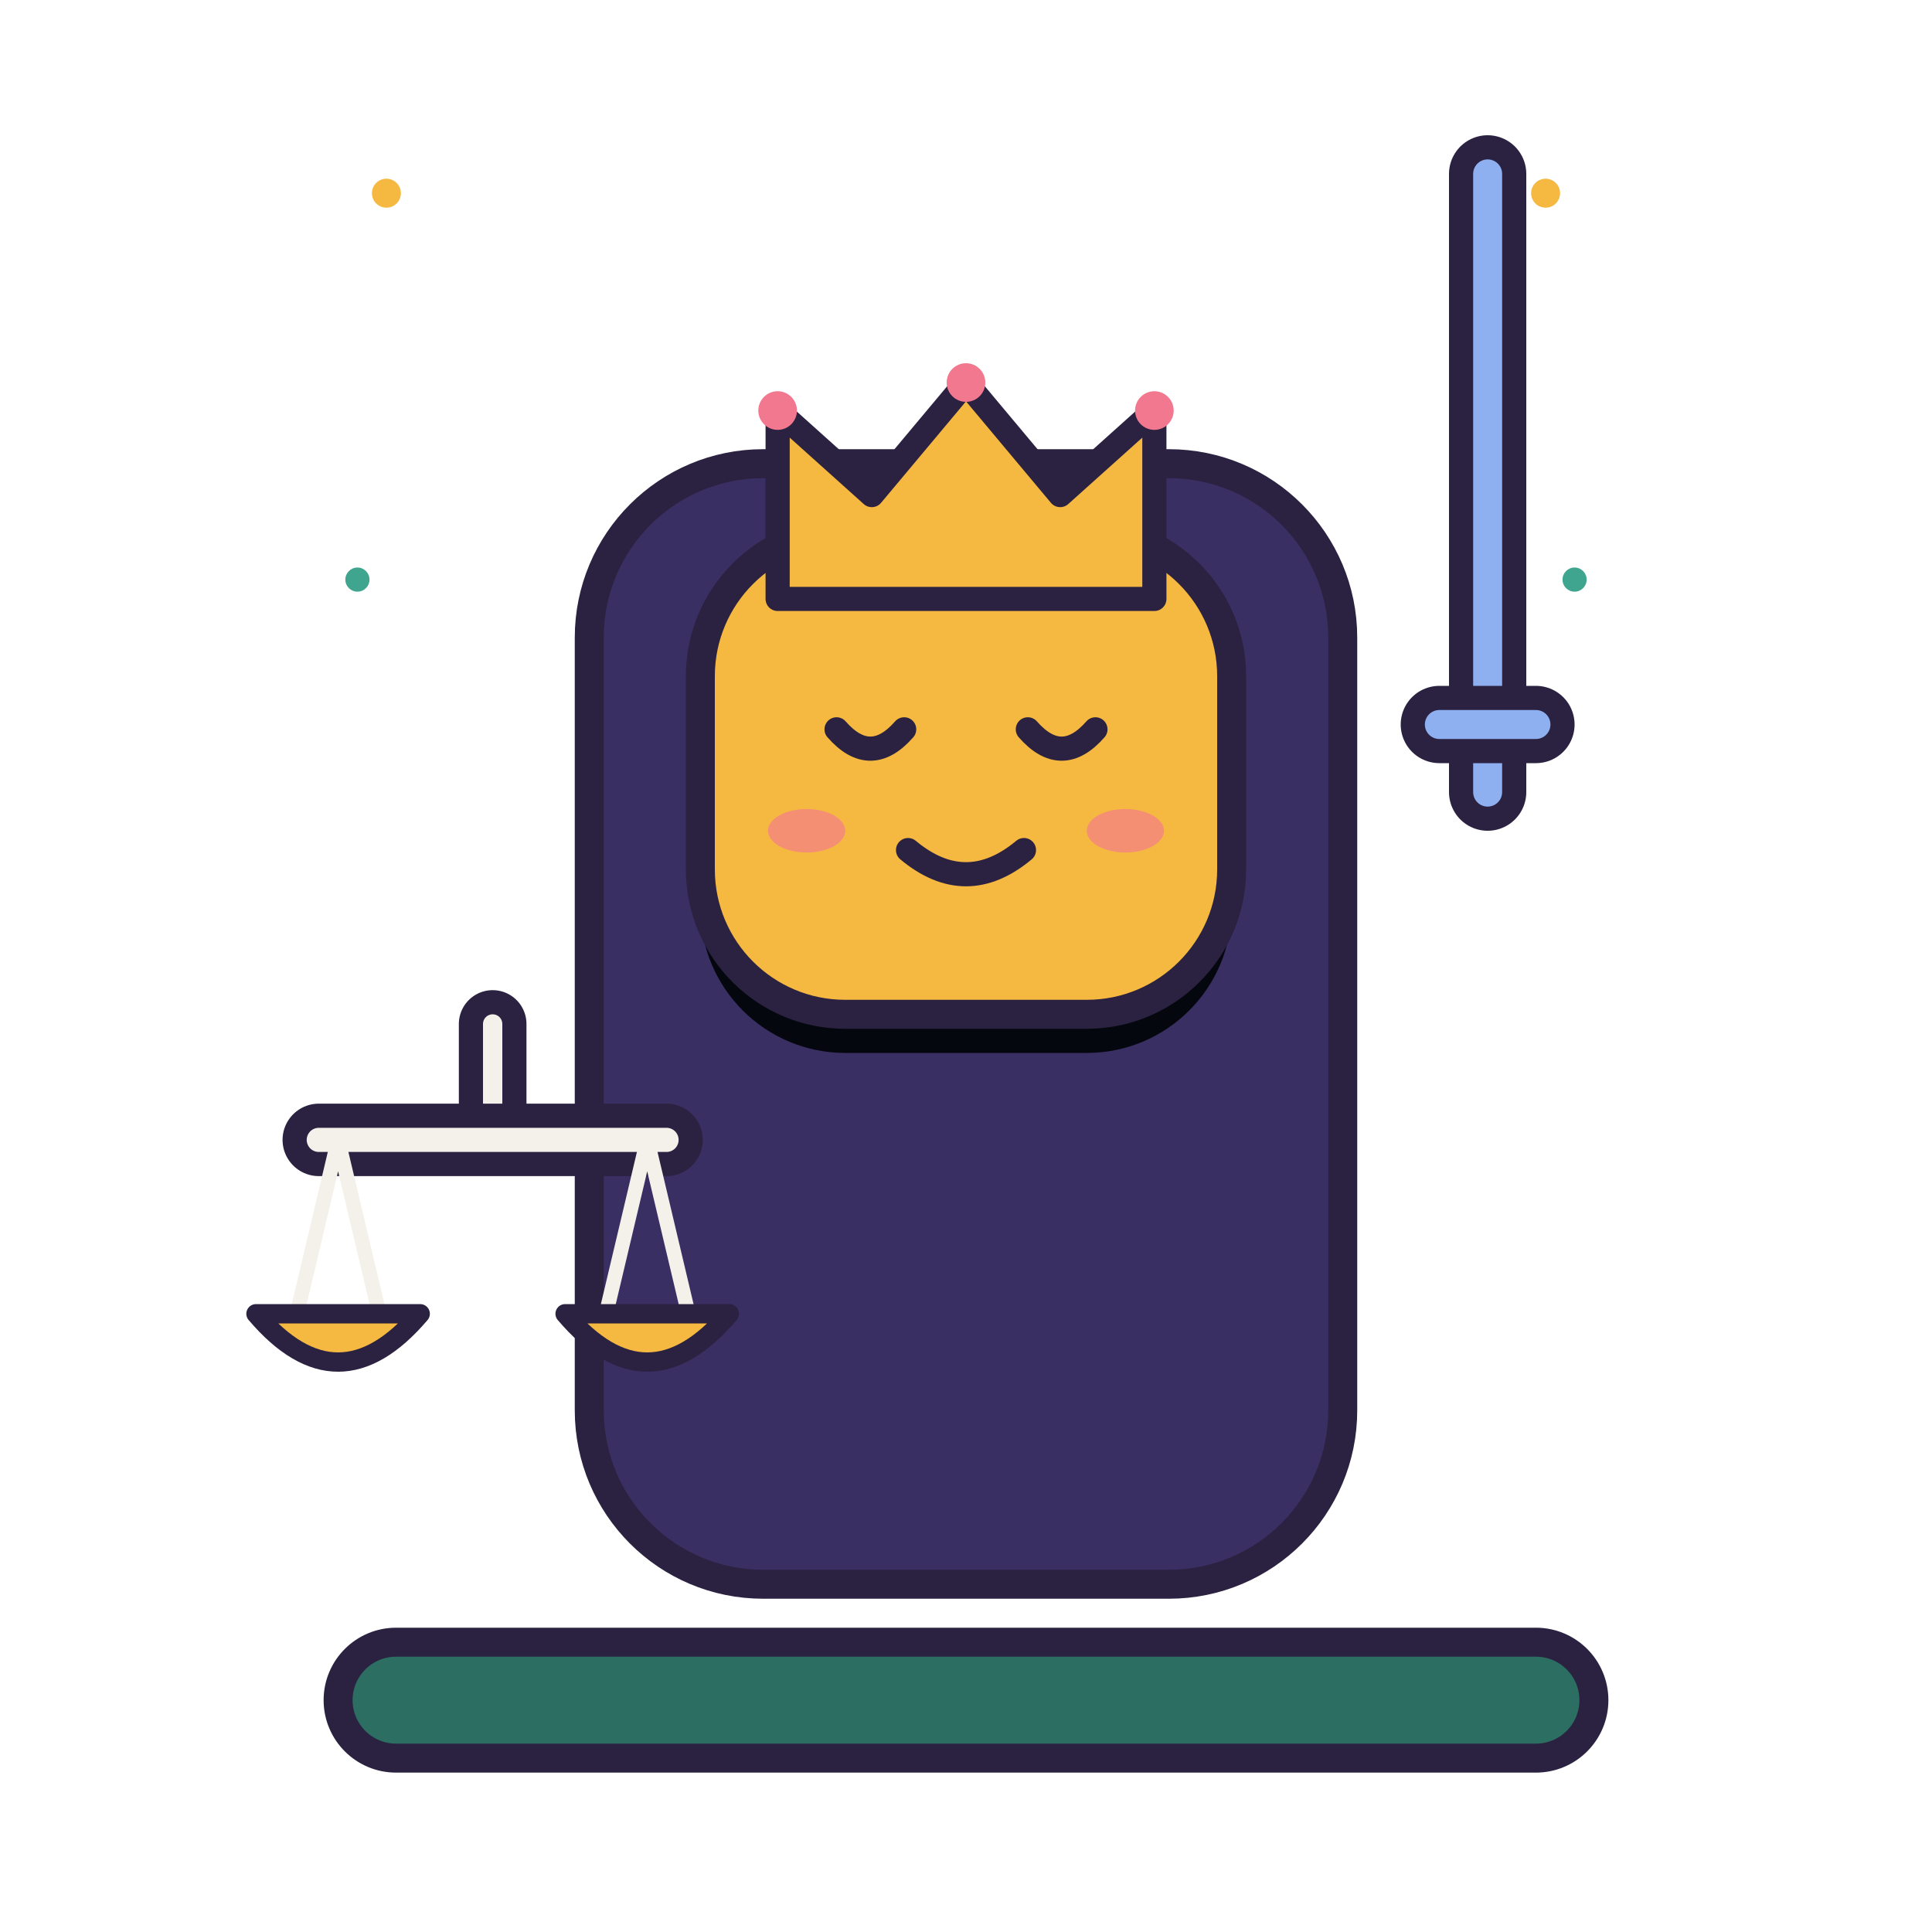
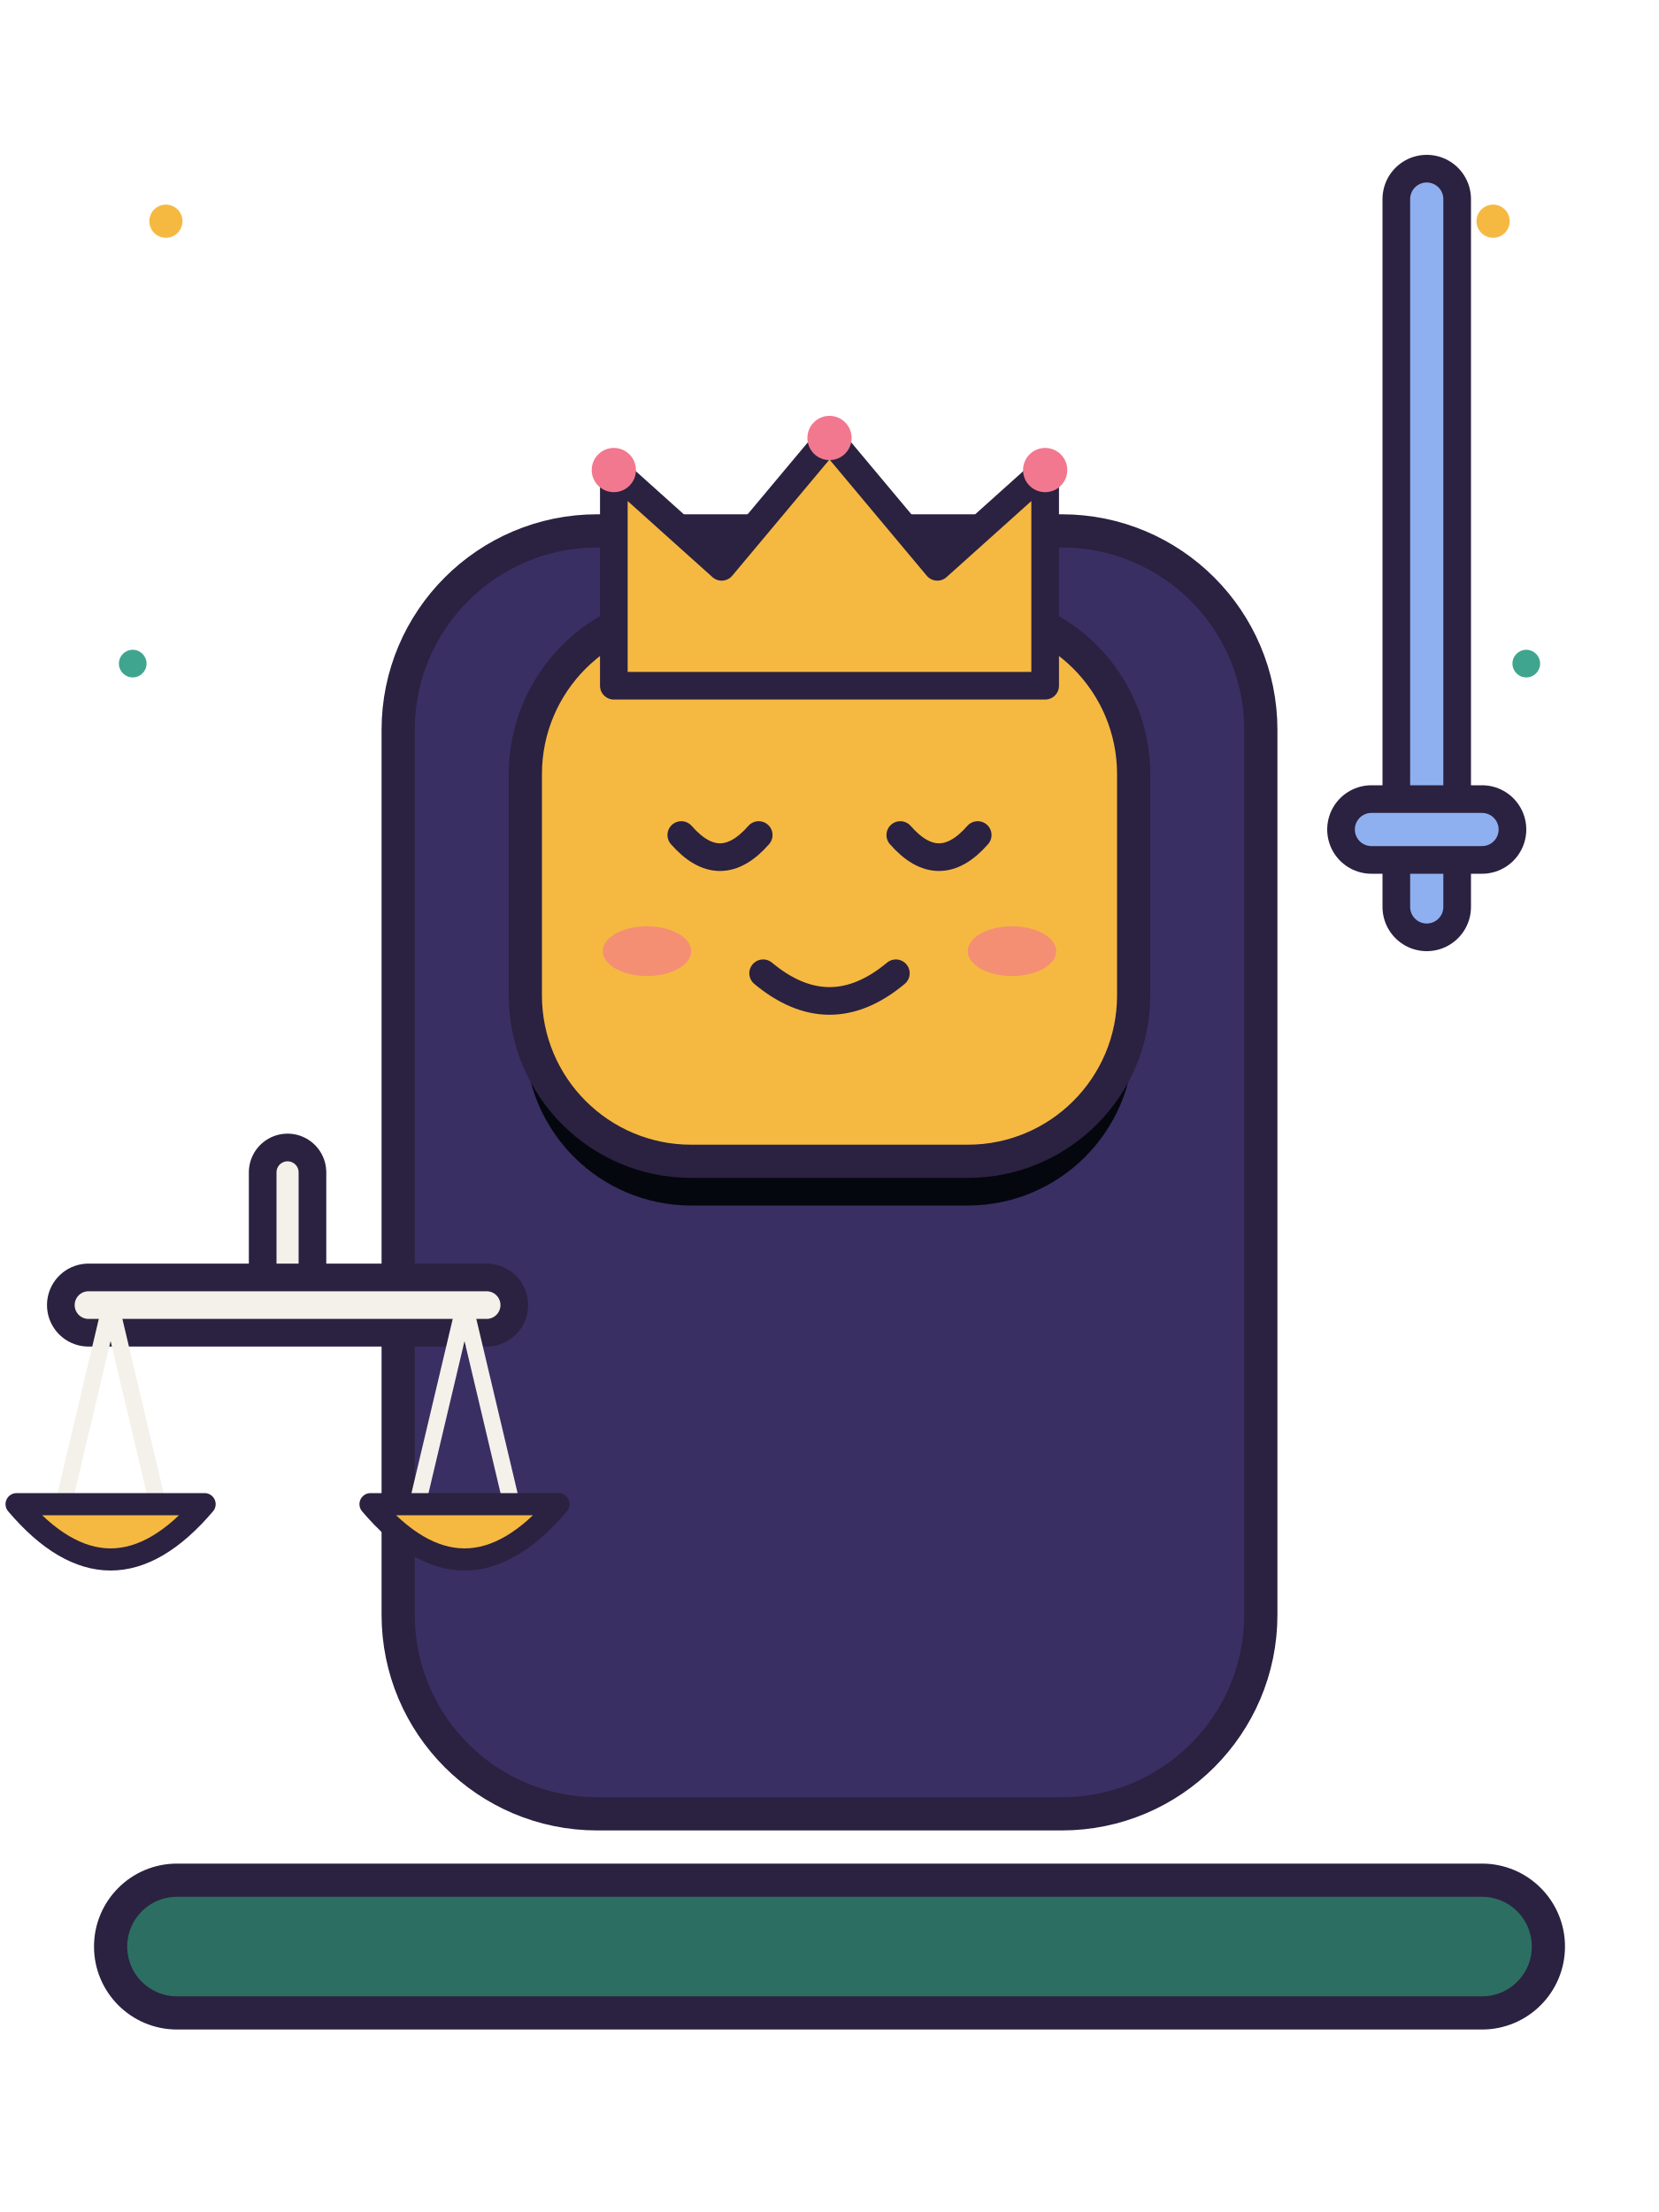
- <svg xmlns="http://www.w3.org/2000/svg" viewBox="-50 0 400 400" width="400" height="400">
+ <svg xmlns="http://www.w3.org/2000/svg" viewBox="0 0 300 400" width="300" height="400">
  <circle cx="30" cy="40" r="3" fill="#f5b942" />
  <circle cx="270" cy="40" r="3" fill="#f5b942" />
  <circle cx="24" cy="120" r="2.5" fill="#3fa58f" />
  <circle cx="276" cy="120" r="2.5" fill="#3fa58f" />
  <rect x="72" y="96" width="156" height="232" rx="36" fill="#3a2f63" stroke="#2b2140" stroke-width="6" />
  <line x1="258" y1="164" x2="258" y2="36" stroke="#2b2140" stroke-width="16" stroke-linecap="round" />
  <line x1="258" y1="164" x2="258" y2="36" stroke="#8fb0f0" stroke-width="6" stroke-linecap="round" />
  <line x1="248" y1="150" x2="268" y2="150" stroke="#2b2140" stroke-width="16" stroke-linecap="round" />
  <line x1="248" y1="150" x2="268" y2="150" stroke="#8fb0f0" stroke-width="6" stroke-linecap="round" />
  <rect x="95" y="118" width="110" height="100" rx="30" fill="#05070f" />
  <rect x="95" y="110" width="110" height="100" rx="30" fill="#f5b942" stroke="#2b2140" stroke-width="6" />
  <path d="M123.2 151 q7 8 14 0" fill="none" stroke="#2b2140" stroke-width="5" stroke-linecap="round" />
  <path d="M162.8 151 q7 8 14 0" fill="none" stroke="#2b2140" stroke-width="5" stroke-linecap="round" />
  <path d="M138 176 Q150 186 162 176" fill="none" stroke="#2b2140" stroke-width="5" stroke-linecap="round" />
  <ellipse cx="117" cy="172" rx="8" ry="4.5" fill="#f2788f" opacity="0.65" />
  <ellipse cx="183" cy="172" rx="8" ry="4.5" fill="#f2788f" opacity="0.65" />
  <path d="M111 124 L111 85 L130.5 102.5 L150 79.2 L169.5 102.5 L189 85 L189 124 Z" fill="#f5b942" stroke="#2b2140" stroke-width="5" stroke-linejoin="round" />
  <circle cx="111" cy="85" r="4" fill="#f2788f" />
  <circle cx="150" cy="79.2" r="4" fill="#f2788f" />
  <circle cx="189" cy="85" r="4" fill="#f2788f" />
  <line x1="52" y1="212" x2="52" y2="232" stroke="#2b2140" stroke-width="14" stroke-linecap="round" />
  <line x1="52" y1="212" x2="52" y2="232" stroke="#f4f1ea" stroke-width="4" stroke-linecap="round" />
  <line x1="16" y1="236" x2="88" y2="236" stroke="#2b2140" stroke-width="15" stroke-linecap="round" />
  <line x1="16" y1="236" x2="88" y2="236" stroke="#f4f1ea" stroke-width="5" stroke-linecap="round" />
  <path d="M20 236 L11 274 M20 236 L29 274 M84 236 L75 274 M84 236 L93 274" stroke="#f4f1ea" stroke-width="3" stroke-linecap="round" />
  <path d="M3 272 H37 Q20 292 3 272 Z" fill="#f5b942" stroke="#2b2140" stroke-width="4" stroke-linejoin="round" />
  <path d="M67 272 H101 Q84 292 67 272 Z" fill="#f5b942" stroke="#2b2140" stroke-width="4" stroke-linejoin="round" />
  <rect x="20" y="340" width="260" height="24" rx="12" fill="#2c6e61" stroke="#2b2140" stroke-width="6" />
</svg>
